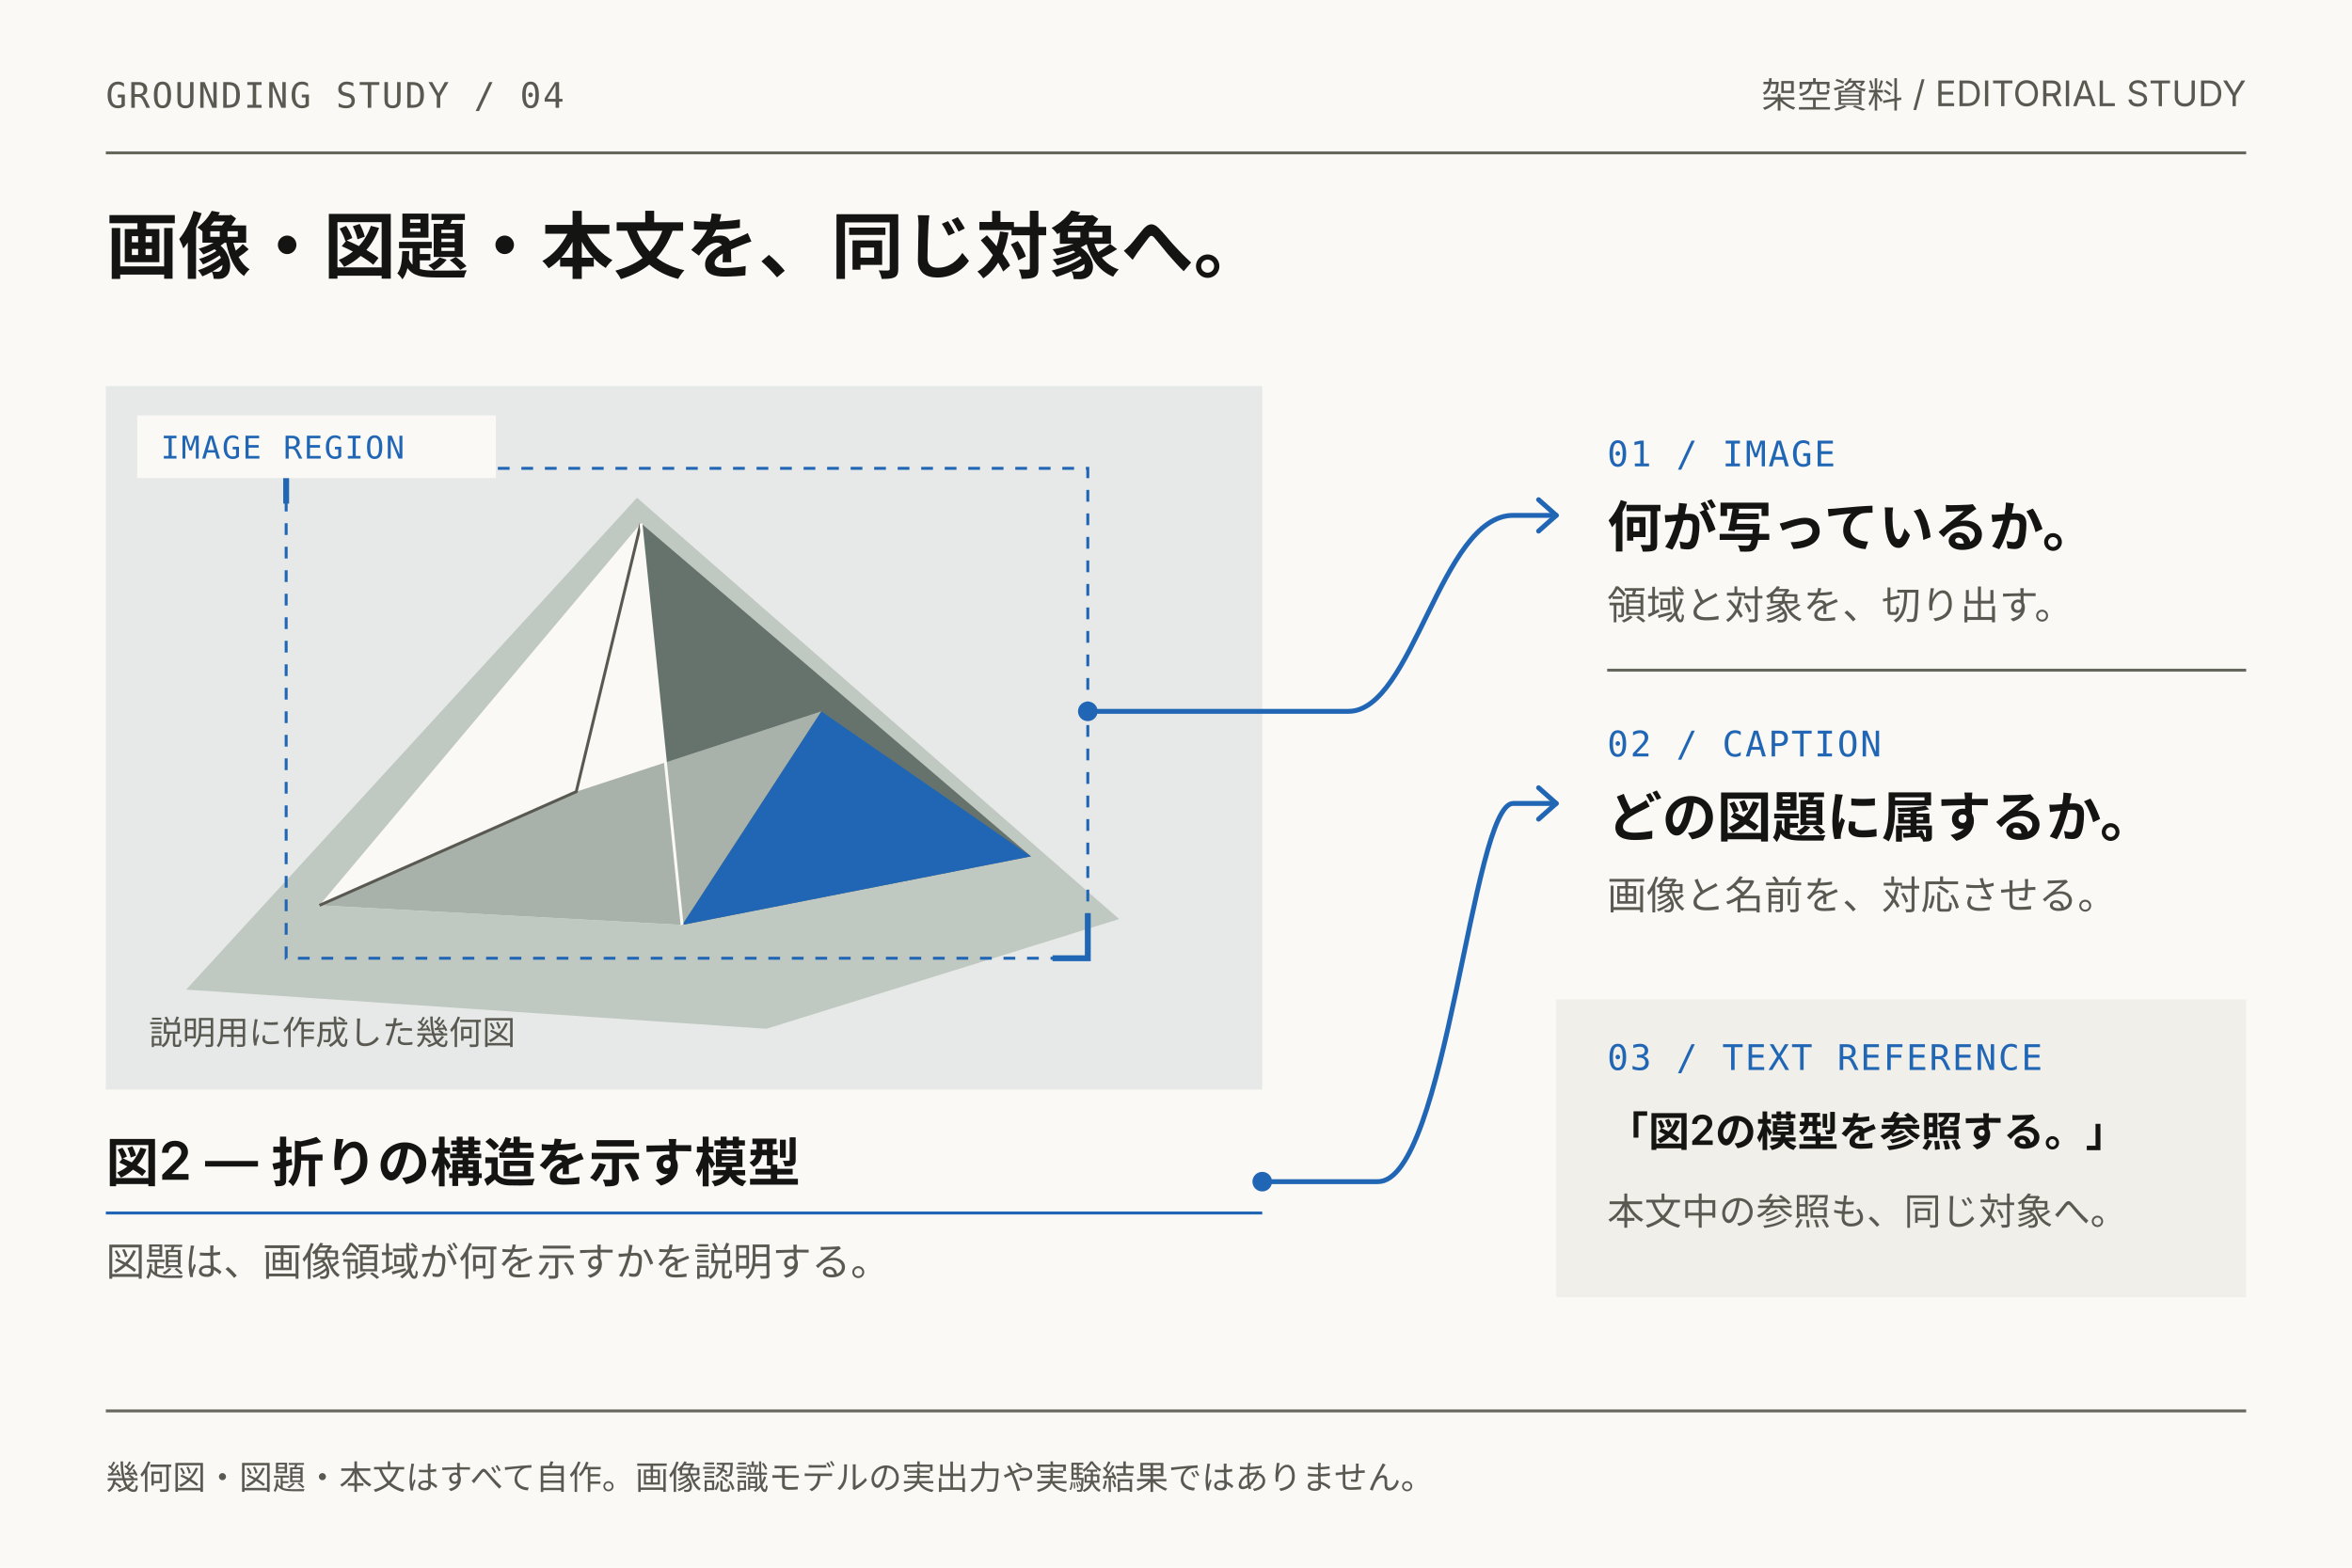
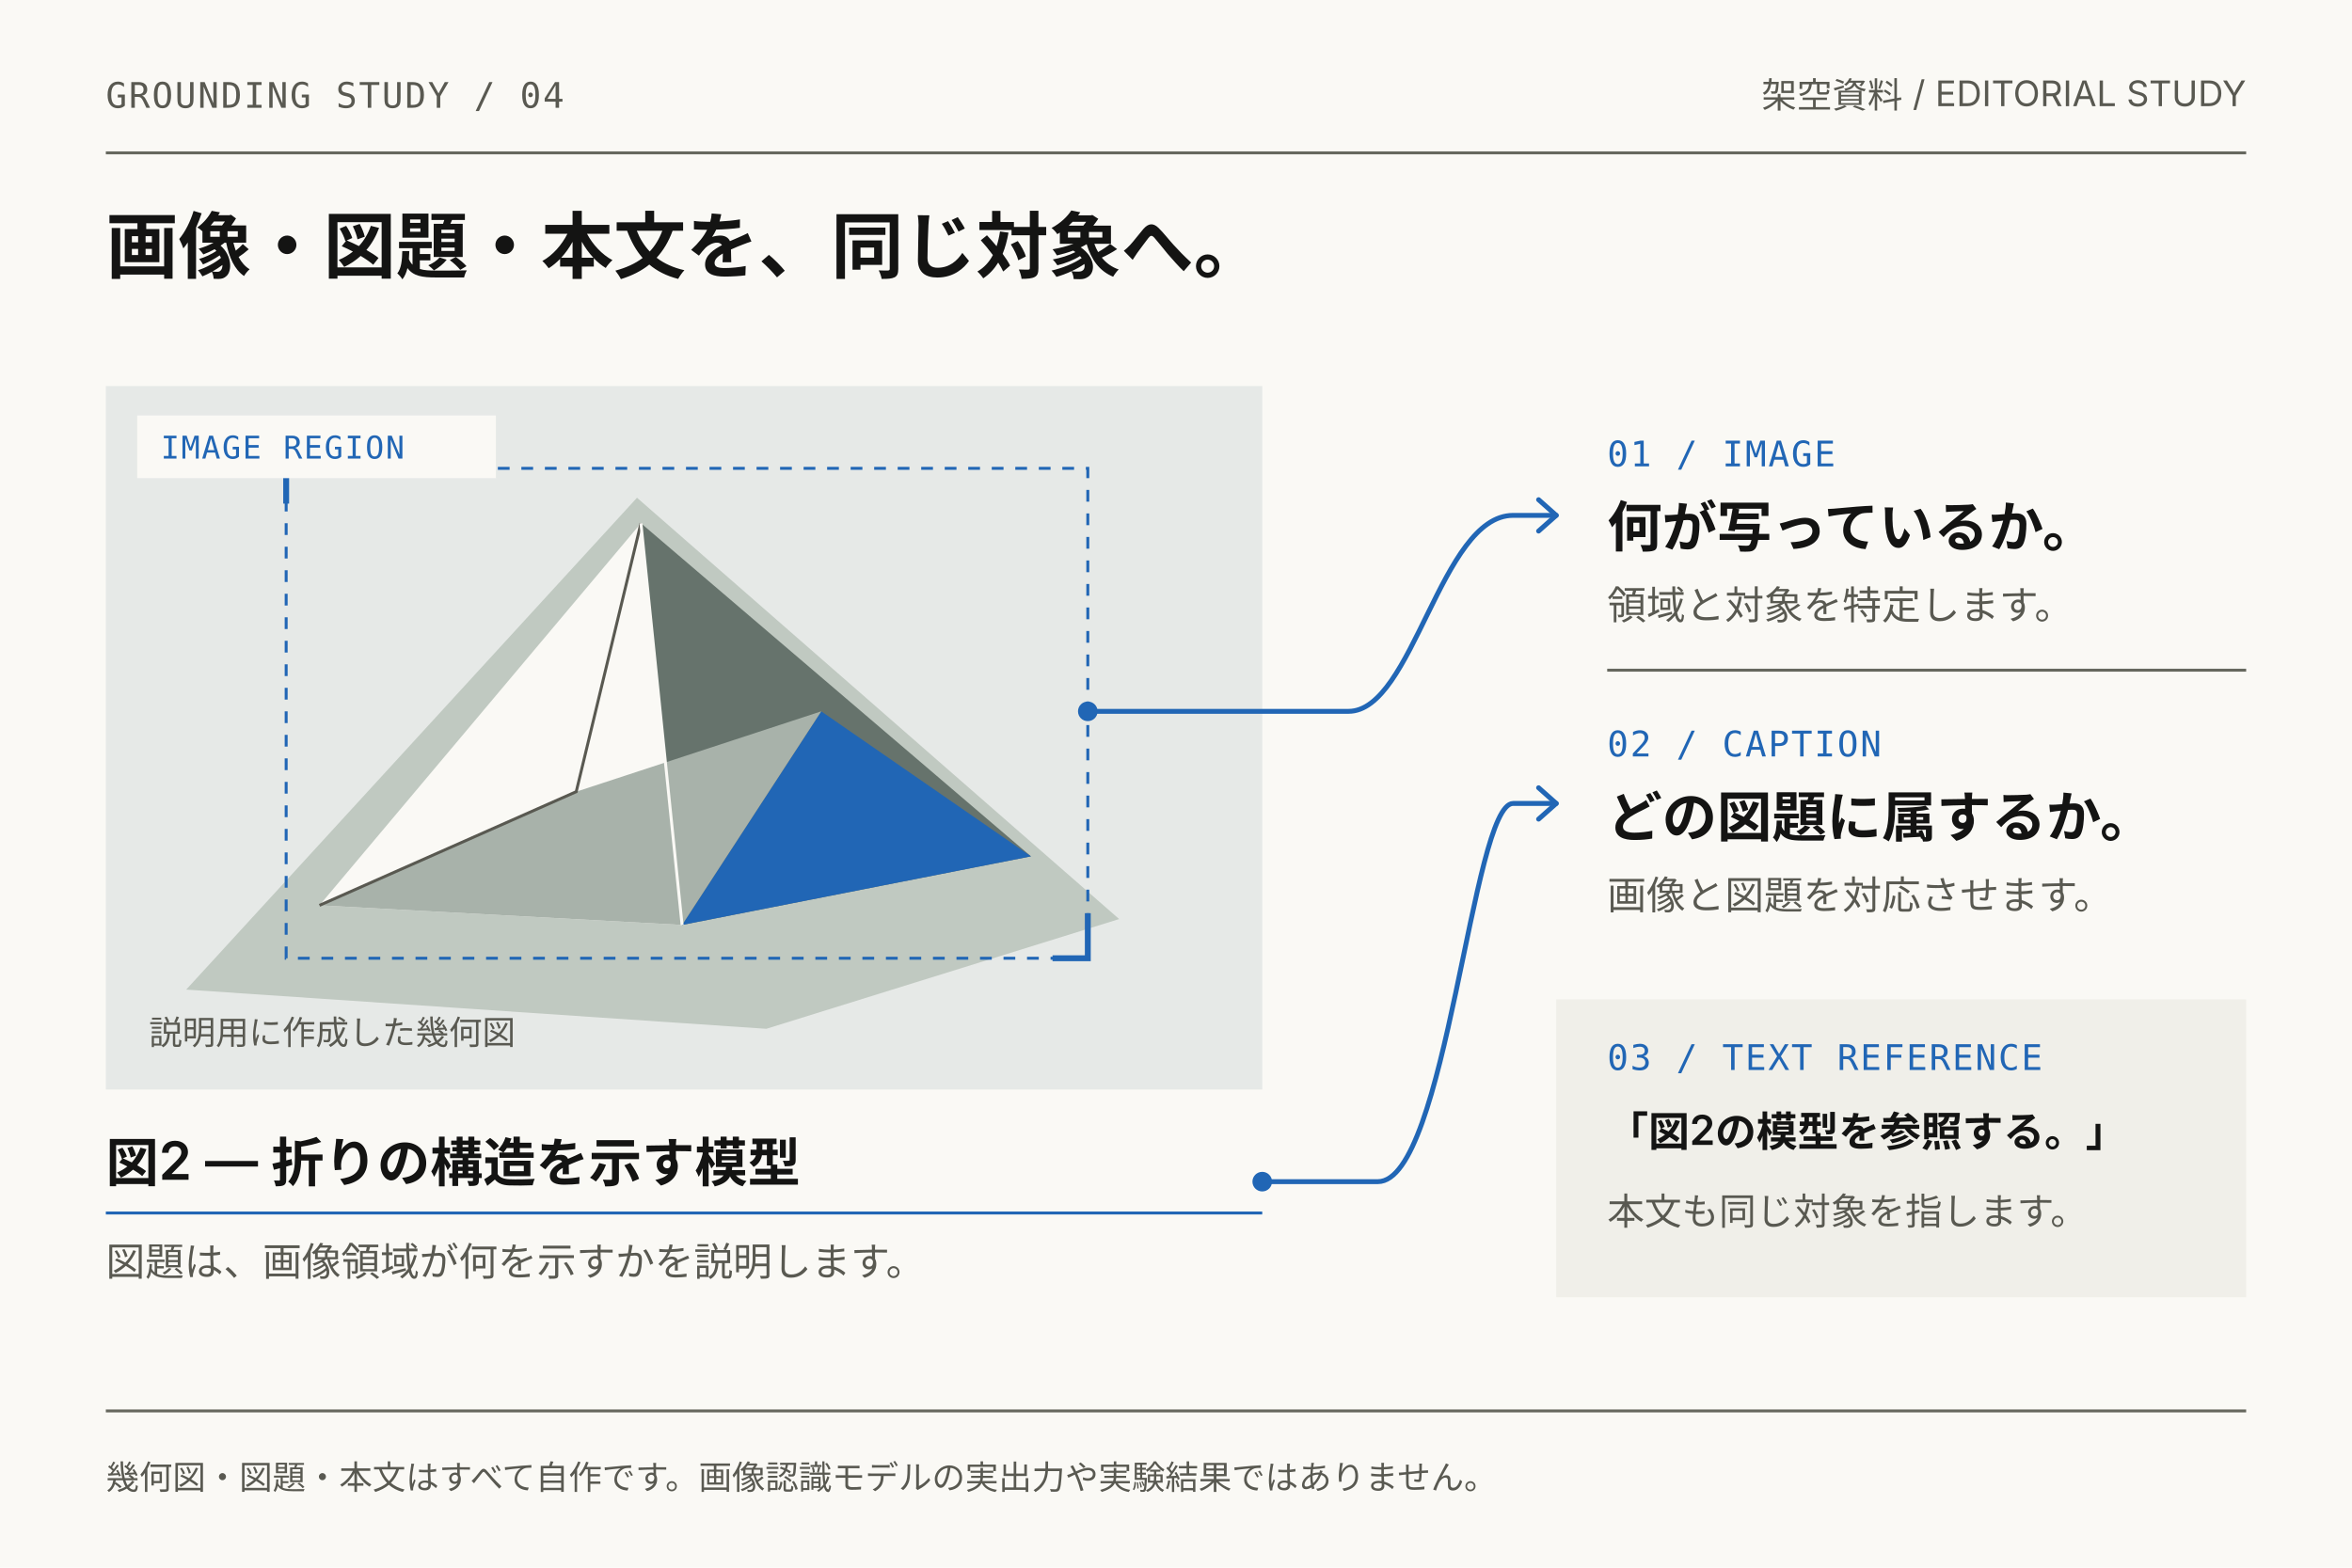
<svg xmlns="http://www.w3.org/2000/svg" viewBox="0 0 1200 800" role="img" aria-labelledby="figure-svg-title figure-svg-desc">
  <style>text{font-family:Inter,"Noto Sans JP","Yu Gothic",sans-serif}.fg-mono{font-family:"IBM Plex Mono",monospace;letter-spacing:.05em}.fg-rule{stroke:#66685e;stroke-width:1.5;fill:none}.fg-flow{stroke:#2166b5;stroke-width:2.5;fill:none;stroke-linecap:round;stroke-linejoin:round}.fg-ink{fill:#141413}.fg-muted{fill:#595951}.fg-blue{fill:#2166b5}</style>
  <rect width="1200" height="800" fill="#faf9f5" />
  <text x="54" y="55" font-size="18" class="fg-mono fg-muted">GROUNDING STUDY / 04</text>
  <text x="1146" y="55" font-size="18" text-anchor="end" class="fg-muted">架空資料 / EDITORIAL STUDY</text>
  <path d="M54 78H1146" class="fg-rule" />
  <text x="54" y="139" font-size="37" font-weight="600" class="fg-ink">画像・図題・本文を、同じ対象へ。</text>
  <g id="figure-document">
    <g id="figure-image">
      <rect x="54" y="197" width="590" height="359" fill="#e6e9e7" />
      <path d="M95 505L325 254L571 469L391 525Z" fill="#c0c9c1" />
      <path d="M163 462L327 267L348 472Z" fill="#faf9f5" />
      <path d="M327 267L526 437L348 472Z" fill="#66736c" />
      <path d="M348 472L526 437L419 363Z" fill="#2166b5" />
      <path d="M163 462L348 472L419 363L294 404Z" fill="#a8b2aa" />
      <path d="M327 267L294 404L163 462" fill="none" stroke="#595951" stroke-width="1.5" />
      <path d="M327 267L348 472" fill="none" stroke="#faf9f5" stroke-width="1.5" />
      <path d="M146 257V239H169M537 489H555V466" fill="none" stroke="#2166b5" stroke-width="3" />
      <rect x="146" y="239" width="409" height="250" fill="none" stroke="#2166b5" stroke-width="1.5" stroke-dasharray="6 6" />
      <rect x="70" y="212" width="183" height="32" fill="#faf9f5" />
      <text x="82" y="234" font-size="16" class="fg-mono fg-blue">IMAGE REGION</text>
      <text x="76" y="533" font-size="17" class="fg-muted">説明用に作成した幾何図</text>
    </g>
    <g id="figure-caption">
      <text x="54" y="603" font-size="27" font-weight="600" class="fg-ink">図2 — 折りの構造を示す模型</text>
      <path d="M54 619H644" fill="none" stroke="#2166b5" stroke-width="1.5" />
-       <text x="54" y="651" font-size="20" class="fg-muted">図題は、画像領域が何を示すかを説明する。</text>
+       <text x="54" y="651" font-size="20" class="fg-muted">図題は、画像領域が何を示すかを説明します。</text>
    </g>
  </g>
  <g id="figure-connections" class="fg-flow">
    <path d="M555 363H688C721 363 735 263 772 263H794" />
    <path d="M644 603H703C738 603 751 410 772 410H794" />
    <path d="M785 255L794 263L785 271M785 402L794 410L785 418" />
    <circle cx="555" cy="363" r="5" fill="#2166b5" stroke="none" />
    <circle cx="644" cy="603" r="5" fill="#2166b5" stroke="none" />
  </g>
  <g id="figure-image-label">
    <text x="820" y="238" font-size="18" class="fg-mono fg-blue">01 / IMAGE</text>
    <text x="820" y="279" font-size="28" font-weight="600" class="fg-ink">何が写っているか。</text>
-     <text x="820" y="316" font-size="20" class="fg-muted">領域と対象を、切り出す。</text>
+     <text x="820" y="316" font-size="20" class="fg-muted">領域と対象を特定します。</text>
    <path d="M820 342H1146" class="fg-rule" />
  </g>
  <g id="figure-caption-label">
    <text x="820" y="386" font-size="18" class="fg-mono fg-blue">02 / CAPTION</text>
    <text x="820" y="427" font-size="28" font-weight="600" class="fg-ink">どの図題に属するか。</text>
-     <text x="820" y="464" font-size="20" class="fg-muted">画像と名前を、対応させる。</text>
+     <text x="820" y="464" font-size="20" class="fg-muted">画像と図題を対応させます。</text>
  </g>
  <g id="figure-ref">
    <rect x="794" y="510" width="352" height="152" fill="#f0efe9" />
    <text x="820" y="546" font-size="18" class="fg-mono fg-blue">03 / TEXT REFERENCE</text>
    <text x="820" y="585" font-size="21" font-weight="600" class="fg-ink">「図2の模型を参照する。」</text>
-     <text x="820" y="625" font-size="19" class="fg-muted">本文中の参照も、同じ対象へ。</text>
+     <text x="820" y="625" font-size="19" class="fg-muted">本文も同じ対象を指します。</text>
  </g>
  <path d="M54 720H1146" class="fg-rule" />
-   <text x="54" y="760" font-size="17" class="fg-muted">幾何図・図題・本文はすべて自作。画像認識モデルの実出力や実験結果ではありません。</text>
+   <text x="54" y="760" font-size="17" class="fg-muted">幾何図・図題・本文はすべて自作です。画像認識モデルの実出力や実験結果ではありません。</text>
</svg>
